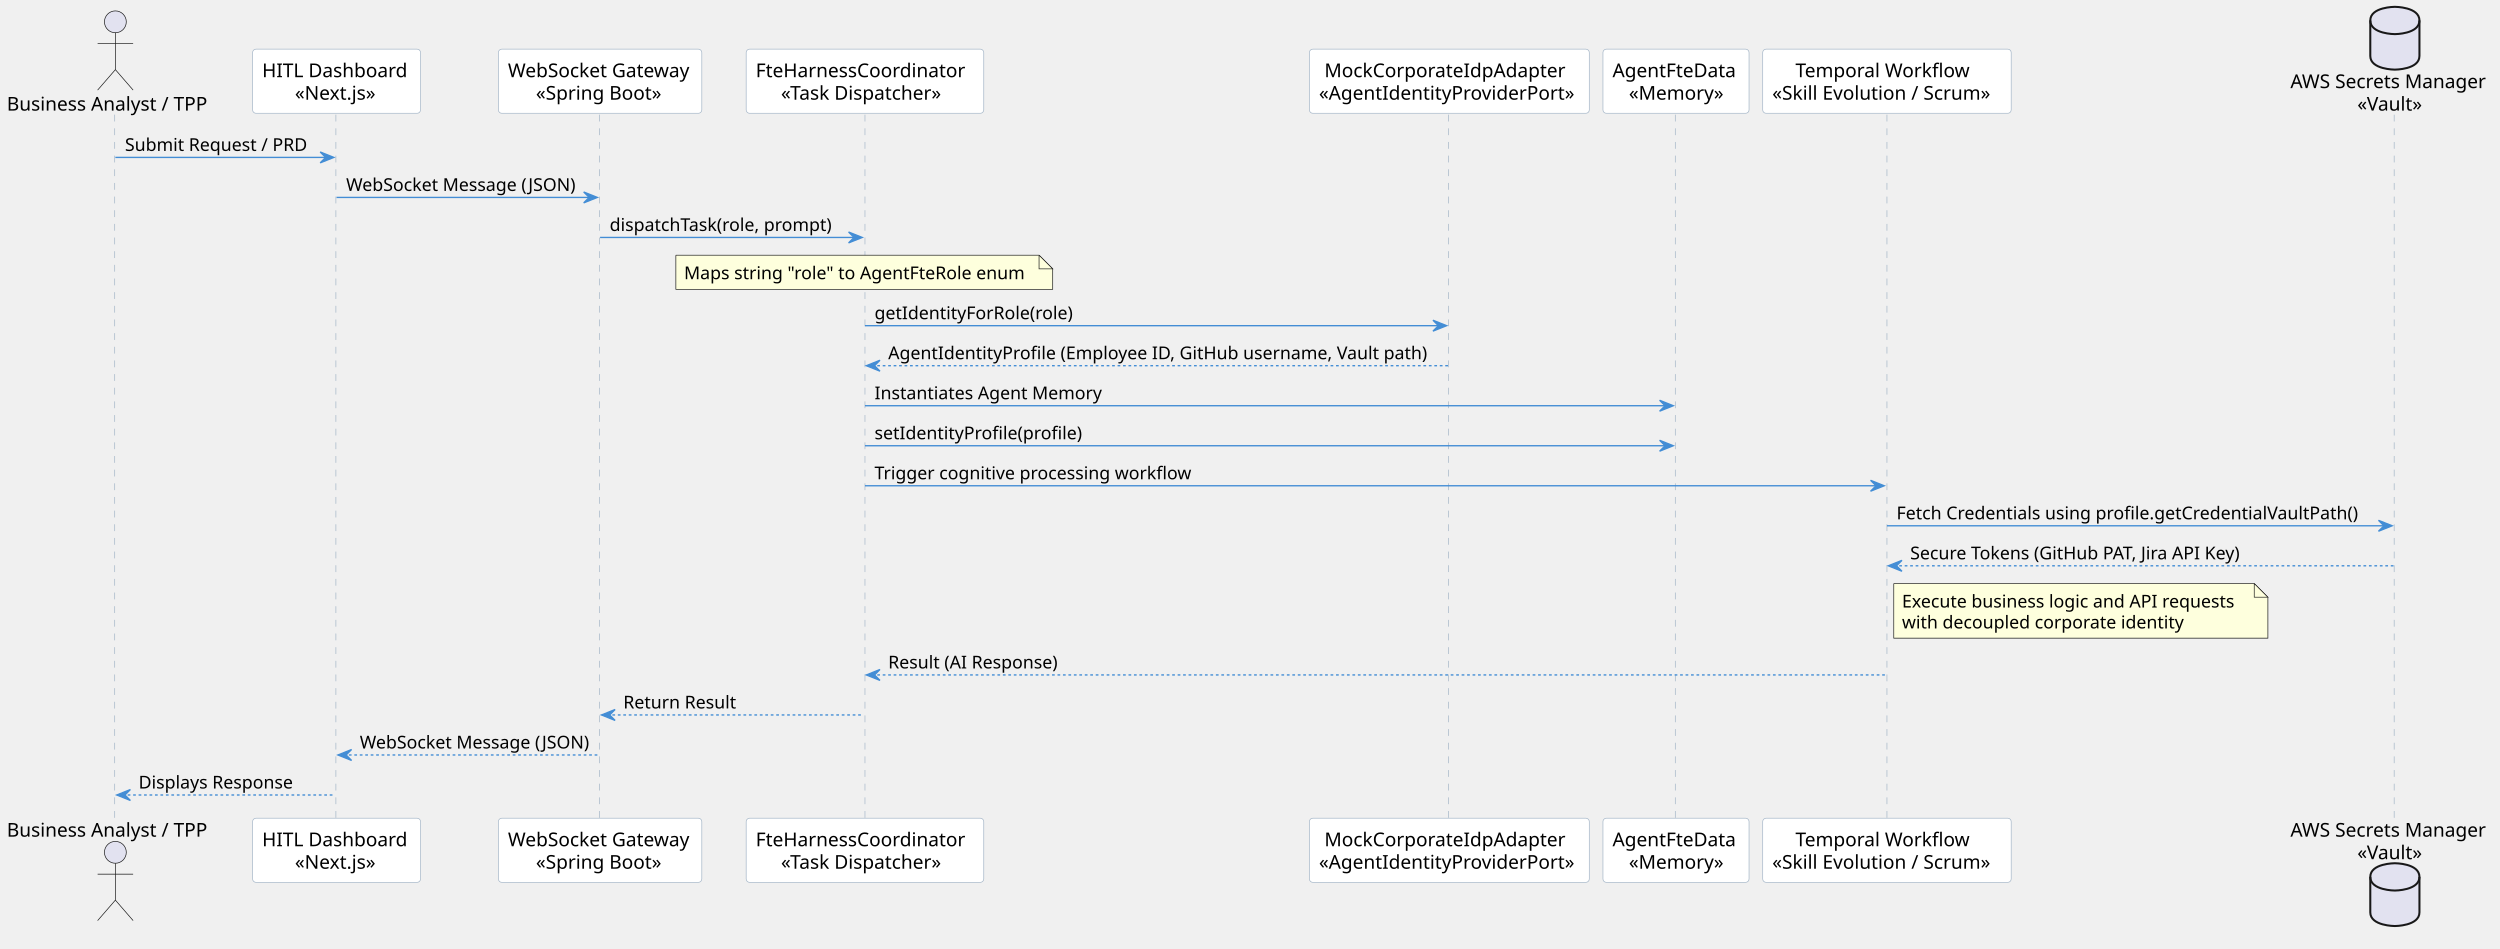
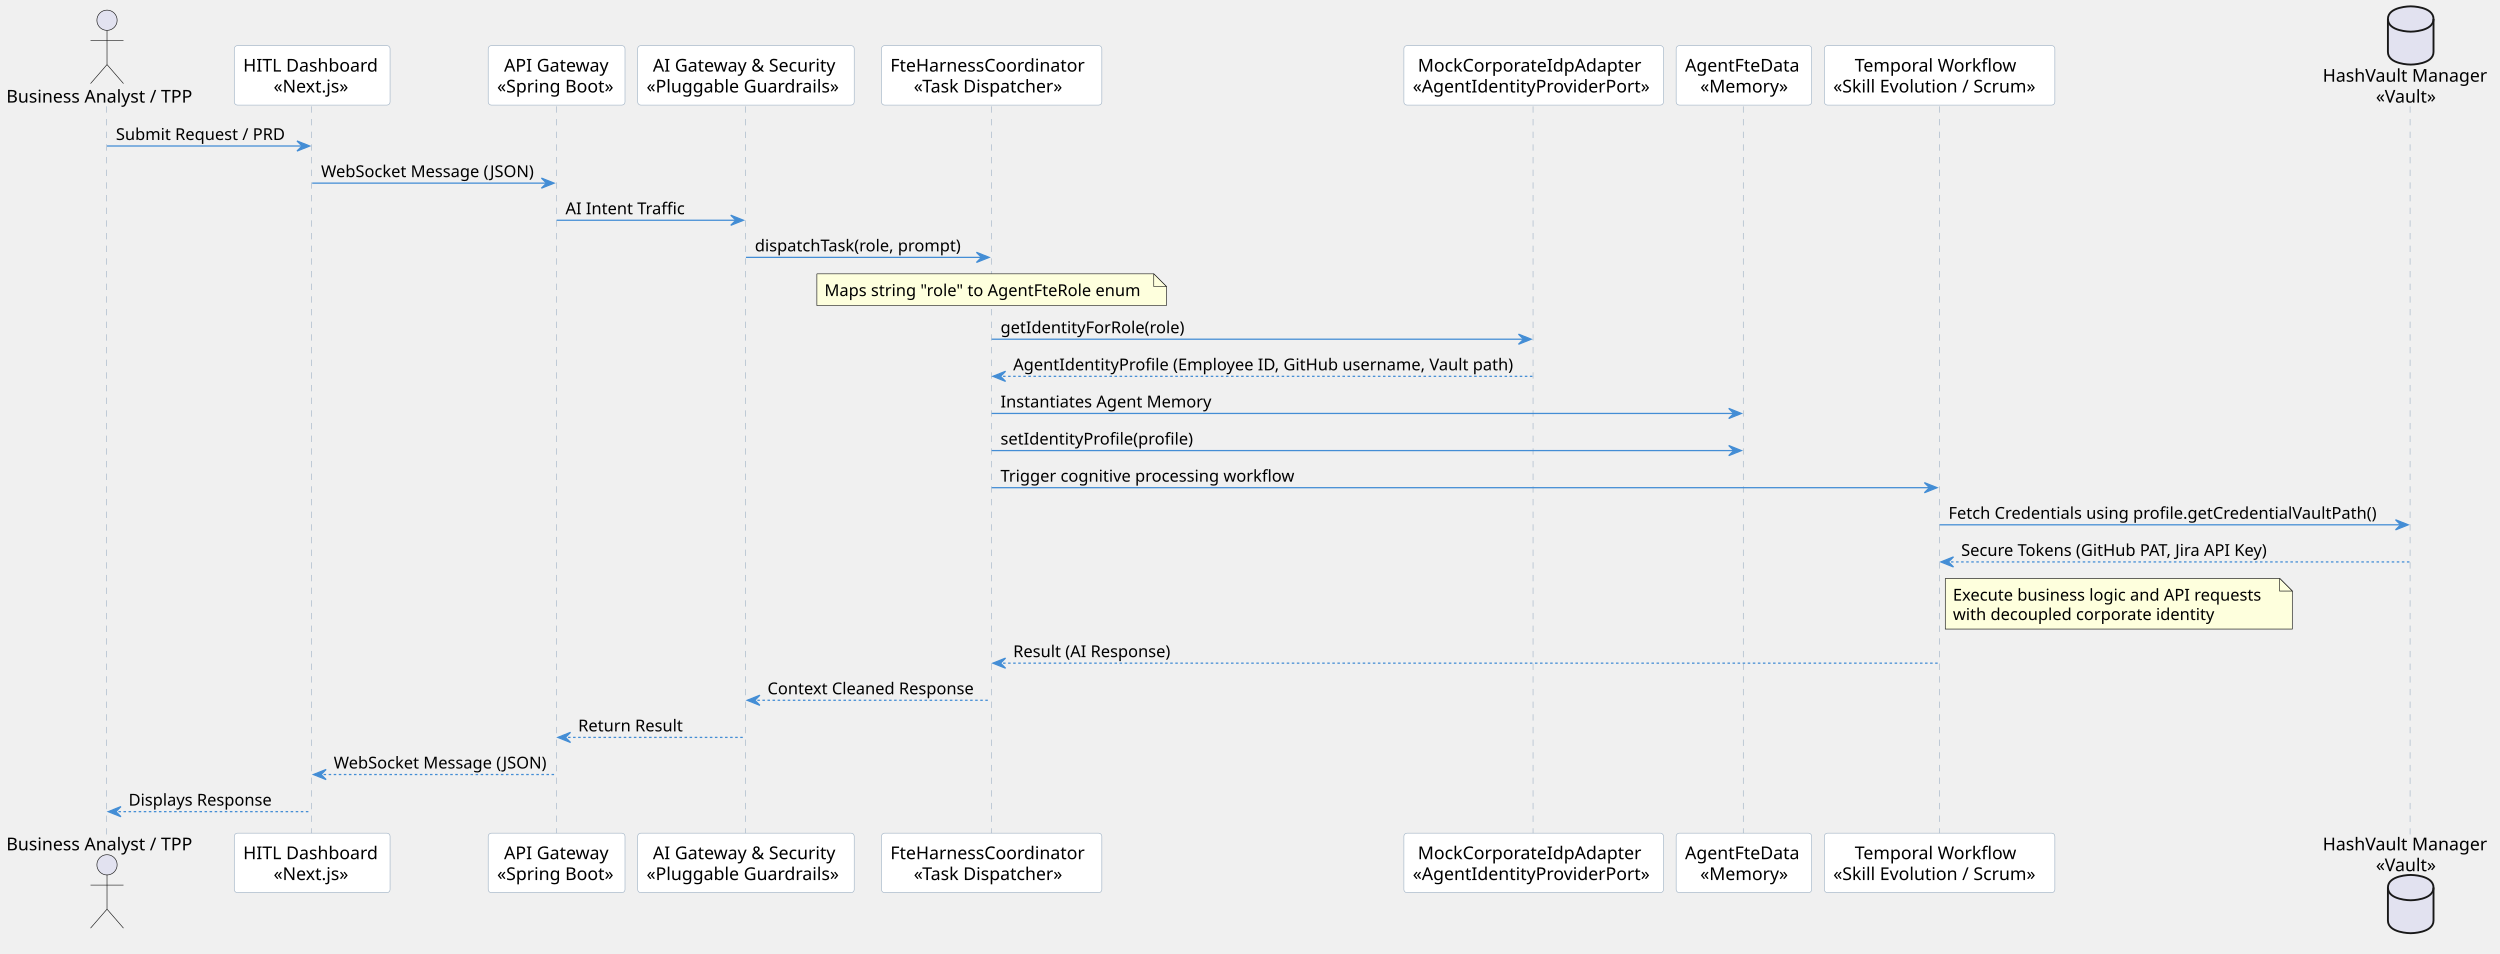
- <svg xmlns="http://www.w3.org/2000/svg" contentStyleType="text/css" height="695px" preserveAspectRatio="none" style="width:1831px;height:695px;background:#FFFFFF;" version="1.1" viewBox="0 0 1831 695" width="1831px" zoomAndPan="magnify">
+ <svg xmlns="http://www.w3.org/2000/svg" contentStyleType="text/css" height="753px" preserveAspectRatio="none" style="width:1974px;height:753px;background:#FFFFFF;" version="1.1" viewBox="0 0 1974 753" width="1974px" zoomAndPan="magnify">
  <defs />
  <g>
-     <line style="stroke:#A2B4C6;stroke-width:0.5;stroke-dasharray:5.0,5.0;" x1="84" x2="84" y1="83.977" y2="600.256" />
-     <line style="stroke:#A2B4C6;stroke-width:0.5;stroke-dasharray:5.0,5.0;" x1="246" x2="246" y1="83.977" y2="600.256" />
-     <line style="stroke:#A2B4C6;stroke-width:0.5;stroke-dasharray:5.0,5.0;" x1="439" x2="439" y1="83.977" y2="600.256" />
-     <line style="stroke:#A2B4C6;stroke-width:0.5;stroke-dasharray:5.0,5.0;" x1="633.5" x2="633.5" y1="83.977" y2="600.256" />
-     <line style="stroke:#A2B4C6;stroke-width:0.5;stroke-dasharray:5.0,5.0;" x1="1061" x2="1061" y1="83.977" y2="600.256" />
-     <line style="stroke:#A2B4C6;stroke-width:0.5;stroke-dasharray:5.0,5.0;" x1="1227" x2="1227" y1="83.977" y2="600.256" />
-     <line style="stroke:#A2B4C6;stroke-width:0.5;stroke-dasharray:5.0,5.0;" x1="1382" x2="1382" y1="83.977" y2="600.256" />
-     <line style="stroke:#A2B4C6;stroke-width:0.5;stroke-dasharray:5.0,5.0;" x1="1753.5" x2="1753.5" y1="83.977" y2="600.256" />
+     <line style="stroke:#A2B4C6;stroke-width:0.5;stroke-dasharray:5.0,5.0;" x1="84" x2="84" y1="83.977" y2="658.877" />
+     <line style="stroke:#A2B4C6;stroke-width:0.5;stroke-dasharray:5.0,5.0;" x1="246" x2="246" y1="83.977" y2="658.877" />
+     <line style="stroke:#A2B4C6;stroke-width:0.5;stroke-dasharray:5.0,5.0;" x1="439.5" x2="439.5" y1="83.977" y2="658.877" />
+     <line style="stroke:#A2B4C6;stroke-width:0.5;stroke-dasharray:5.0,5.0;" x1="588.5" x2="588.5" y1="83.977" y2="658.877" />
+     <line style="stroke:#A2B4C6;stroke-width:0.5;stroke-dasharray:5.0,5.0;" x1="783" x2="783" y1="83.977" y2="658.877" />
+     <line style="stroke:#A2B4C6;stroke-width:0.5;stroke-dasharray:5.0,5.0;" x1="1210.5" x2="1210.5" y1="83.977" y2="658.877" />
+     <line style="stroke:#A2B4C6;stroke-width:0.5;stroke-dasharray:5.0,5.0;" x1="1376.5" x2="1376.5" y1="83.977" y2="658.877" />
+     <line style="stroke:#A2B4C6;stroke-width:0.5;stroke-dasharray:5.0,5.0;" x1="1531.5" x2="1531.5" y1="83.977" y2="658.877" />
+     <line style="stroke:#A2B4C6;stroke-width:0.5;stroke-dasharray:5.0,5.0;" x1="1903" x2="1903" y1="83.977" y2="658.877" />
    <text fill="#000000" font-family="sans-serif" font-size="14" lengthAdjust="spacing" textLength="153" x="5" y="81.023">Business Analyst / TPP</text>
    <ellipse cx="84.5" cy="15.988" fill="#E2E2F0" rx="8" ry="8" style="stroke:#181818;stroke-width:0.5;" />
    <path d="M84.5,23.988 L84.5,50.988 M71.5,31.988 L97.5,31.988 M84.5,50.988 L71.5,65.988 M84.5,50.988 L97.5,65.988 " fill="none" style="stroke:#181818;stroke-width:0.5;" />
-     <text fill="#000000" font-family="sans-serif" font-size="14" lengthAdjust="spacing" textLength="153" x="5" y="612.791">Business Analyst / TPP</text>
-     <ellipse cx="84.5" cy="624.244" fill="#E2E2F0" rx="8" ry="8" style="stroke:#181818;stroke-width:0.5;" />
-     <path d="M84.5,632.244 L84.5,659.244 M71.5,640.244 L97.5,640.244 M84.5,659.244 L71.5,674.244 M84.5,659.244 L97.5,674.244 " fill="none" style="stroke:#181818;stroke-width:0.5;" />
+     <text fill="#000000" font-family="sans-serif" font-size="14" lengthAdjust="spacing" textLength="153" x="5" y="671.412">Business Analyst / TPP</text>
+     <ellipse cx="84.5" cy="682.865" fill="#E2E2F0" rx="8" ry="8" style="stroke:#181818;stroke-width:0.5;" />
+     <path d="M84.5,690.865 L84.5,717.865 M71.5,698.865 L97.5,698.865 M84.5,717.865 L71.5,732.865 M84.5,717.865 L97.5,732.865 " fill="none" style="stroke:#181818;stroke-width:0.5;" />
    <rect fill="#FFFFFF" height="46.977" rx="2.5" ry="2.5" style="stroke:#A2B4C6;stroke-width:0.5;" width="123" x="185" y="36" />
    <text fill="#000000" font-family="sans-serif" font-size="14" lengthAdjust="spacing" textLength="109" x="192" y="56.535">HITL Dashboard</text>
    <text fill="#000000" font-family="sans-serif" font-size="14" lengthAdjust="spacing" textLength="61" x="216" y="73.023">«Next.js»</text>
-     <rect fill="#FFFFFF" height="46.977" rx="2.5" ry="2.5" style="stroke:#A2B4C6;stroke-width:0.5;" width="123" x="185" y="599.256" />
-     <text fill="#000000" font-family="sans-serif" font-size="14" lengthAdjust="spacing" textLength="109" x="192" y="619.791">HITL Dashboard</text>
-     <text fill="#000000" font-family="sans-serif" font-size="14" lengthAdjust="spacing" textLength="61" x="216" y="636.279">«Next.js»</text>
-     <rect fill="#FFFFFF" height="46.977" rx="2.5" ry="2.5" style="stroke:#A2B4C6;stroke-width:0.5;" width="149" x="365" y="36" />
-     <text fill="#000000" font-family="sans-serif" font-size="14" lengthAdjust="spacing" textLength="135" x="372" y="56.535">WebSocket Gateway</text>
+     <rect fill="#FFFFFF" height="46.977" rx="2.5" ry="2.5" style="stroke:#A2B4C6;stroke-width:0.5;" width="123" x="185" y="657.877" />
+     <text fill="#000000" font-family="sans-serif" font-size="14" lengthAdjust="spacing" textLength="109" x="192" y="678.412">HITL Dashboard</text>
+     <text fill="#000000" font-family="sans-serif" font-size="14" lengthAdjust="spacing" textLength="61" x="216" y="694.9">«Next.js»</text>
+     <rect fill="#FFFFFF" height="46.977" rx="2.5" ry="2.5" style="stroke:#A2B4C6;stroke-width:0.5;" width="108" x="385.5" y="36" />
+     <text fill="#000000" font-family="sans-serif" font-size="14" lengthAdjust="spacing" textLength="83" x="398" y="56.535">API Gateway</text>
    <text fill="#000000" font-family="sans-serif" font-size="14" lengthAdjust="spacing" textLength="94" x="392.5" y="73.023">«Spring Boot»</text>
-     <rect fill="#FFFFFF" height="46.977" rx="2.5" ry="2.5" style="stroke:#A2B4C6;stroke-width:0.5;" width="149" x="365" y="599.256" />
-     <text fill="#000000" font-family="sans-serif" font-size="14" lengthAdjust="spacing" textLength="135" x="372" y="619.791">WebSocket Gateway</text>
-     <text fill="#000000" font-family="sans-serif" font-size="14" lengthAdjust="spacing" textLength="94" x="392.5" y="636.279">«Spring Boot»</text>
-     <rect fill="#FFFFFF" height="46.977" rx="2.5" ry="2.5" style="stroke:#A2B4C6;stroke-width:0.5;" width="174" x="546.5" y="36" />
-     <text fill="#000000" font-family="sans-serif" font-size="14" lengthAdjust="spacing" textLength="160" x="553.5" y="56.535">FteHarnessCoordinator</text>
-     <text fill="#000000" font-family="sans-serif" font-size="14" lengthAdjust="spacing" textLength="123" x="572" y="73.023">«Task Dispatcher»</text>
-     <rect fill="#FFFFFF" height="46.977" rx="2.5" ry="2.5" style="stroke:#A2B4C6;stroke-width:0.5;" width="174" x="546.5" y="599.256" />
-     <text fill="#000000" font-family="sans-serif" font-size="14" lengthAdjust="spacing" textLength="160" x="553.5" y="619.791">FteHarnessCoordinator</text>
-     <text fill="#000000" font-family="sans-serif" font-size="14" lengthAdjust="spacing" textLength="123" x="572" y="636.279">«Task Dispatcher»</text>
-     <rect fill="#FFFFFF" height="46.977" rx="2.5" ry="2.5" style="stroke:#A2B4C6;stroke-width:0.5;" width="205" x="959" y="36" />
-     <text fill="#000000" font-family="sans-serif" font-size="14" lengthAdjust="spacing" textLength="183" x="970" y="56.535">MockCorporateIdpAdapter</text>
-     <text fill="#000000" font-family="sans-serif" font-size="14" lengthAdjust="spacing" textLength="191" x="966" y="73.023">«AgentIdentityProviderPort»</text>
-     <rect fill="#FFFFFF" height="46.977" rx="2.5" ry="2.5" style="stroke:#A2B4C6;stroke-width:0.5;" width="205" x="959" y="599.256" />
-     <text fill="#000000" font-family="sans-serif" font-size="14" lengthAdjust="spacing" textLength="183" x="970" y="619.791">MockCorporateIdpAdapter</text>
-     <text fill="#000000" font-family="sans-serif" font-size="14" lengthAdjust="spacing" textLength="191" x="966" y="636.279">«AgentIdentityProviderPort»</text>
-     <rect fill="#FFFFFF" height="46.977" rx="2.5" ry="2.5" style="stroke:#A2B4C6;stroke-width:0.5;" width="107" x="1174" y="36" />
-     <text fill="#000000" font-family="sans-serif" font-size="14" lengthAdjust="spacing" textLength="93" x="1181" y="56.535">AgentFteData</text>
-     <text fill="#000000" font-family="sans-serif" font-size="14" lengthAdjust="spacing" textLength="69" x="1193" y="73.023">«Memory»</text>
-     <rect fill="#FFFFFF" height="46.977" rx="2.5" ry="2.5" style="stroke:#A2B4C6;stroke-width:0.5;" width="107" x="1174" y="599.256" />
-     <text fill="#000000" font-family="sans-serif" font-size="14" lengthAdjust="spacing" textLength="93" x="1181" y="619.791">AgentFteData</text>
-     <text fill="#000000" font-family="sans-serif" font-size="14" lengthAdjust="spacing" textLength="69" x="1193" y="636.279">«Memory»</text>
-     <rect fill="#FFFFFF" height="46.977" rx="2.5" ry="2.5" style="stroke:#A2B4C6;stroke-width:0.5;" width="182" x="1291" y="36" />
-     <text fill="#000000" font-family="sans-serif" font-size="14" lengthAdjust="spacing" textLength="134" x="1315" y="56.535">Temporal Workflow</text>
-     <text fill="#000000" font-family="sans-serif" font-size="14" lengthAdjust="spacing" textLength="168" x="1298" y="73.023">«Skill Evolution / Scrum»</text>
-     <rect fill="#FFFFFF" height="46.977" rx="2.5" ry="2.5" style="stroke:#A2B4C6;stroke-width:0.5;" width="182" x="1291" y="599.256" />
-     <text fill="#000000" font-family="sans-serif" font-size="14" lengthAdjust="spacing" textLength="134" x="1315" y="619.791">Temporal Workflow</text>
-     <text fill="#000000" font-family="sans-serif" font-size="14" lengthAdjust="spacing" textLength="168" x="1298" y="636.279">«Skill Evolution / Scrum»</text>
-     <text fill="#000000" font-family="sans-serif" font-size="14" lengthAdjust="spacing" textLength="147" x="1677.5" y="64.535">AWS Secrets Manager</text>
-     <text fill="#000000" font-family="sans-serif" font-size="14" lengthAdjust="spacing" textLength="49" x="1726.5" y="81.023">«Vault»</text>
-     <path d="M1736,15 C1736,5 1754,5 1754,5 C1754,5 1772,5 1772,15 L1772,41 C1772,51 1754,51 1754,51 C1754,51 1736,51 1736,41 L1736,15 " fill="#E2E2F0" style="stroke:#181818;stroke-width:1.5;" />
-     <path d="M1736,15 C1736,25 1754,25 1754,25 C1754,25 1772,25 1772,15 " fill="none" style="stroke:#181818;stroke-width:1.5;" />
-     <text fill="#000000" font-family="sans-serif" font-size="14" lengthAdjust="spacing" textLength="147" x="1677.5" y="612.791">AWS Secrets Manager</text>
-     <text fill="#000000" font-family="sans-serif" font-size="14" lengthAdjust="spacing" textLength="49" x="1726.5" y="629.279">«Vault»</text>
-     <path d="M1736,642.232 C1736,632.232 1754,632.232 1754,632.232 C1754,632.232 1772,632.232 1772,642.232 L1772,668.232 C1772,678.232 1754,678.232 1754,678.232 C1754,678.232 1736,678.232 1736,668.232 L1736,642.232 " fill="#E2E2F0" style="stroke:#181818;stroke-width:1.5;" />
-     <path d="M1736,642.232 C1736,652.232 1754,652.232 1754,652.232 C1754,652.232 1772,652.232 1772,642.232 " fill="none" style="stroke:#181818;stroke-width:1.5;" />
+     <rect fill="#FFFFFF" height="46.977" rx="2.5" ry="2.5" style="stroke:#A2B4C6;stroke-width:0.5;" width="108" x="385.5" y="657.877" />
+     <text fill="#000000" font-family="sans-serif" font-size="14" lengthAdjust="spacing" textLength="83" x="398" y="678.412">API Gateway</text>
+     <text fill="#000000" font-family="sans-serif" font-size="14" lengthAdjust="spacing" textLength="94" x="392.5" y="694.9">«Spring Boot»</text>
+     <rect fill="#FFFFFF" height="46.977" rx="2.5" ry="2.5" style="stroke:#A2B4C6;stroke-width:0.5;" width="171" x="503.5" y="36" />
+     <text fill="#000000" font-family="sans-serif" font-size="14" lengthAdjust="spacing" textLength="147" x="515.5" y="56.535">AI Gateway &amp; Security</text>
+     <text fill="#000000" font-family="sans-serif" font-size="14" lengthAdjust="spacing" textLength="157" x="510.5" y="73.023">«Pluggable Guardrails»</text>
+     <rect fill="#FFFFFF" height="46.977" rx="2.5" ry="2.5" style="stroke:#A2B4C6;stroke-width:0.5;" width="171" x="503.5" y="657.877" />
+     <text fill="#000000" font-family="sans-serif" font-size="14" lengthAdjust="spacing" textLength="147" x="515.5" y="678.412">AI Gateway &amp; Security</text>
+     <text fill="#000000" font-family="sans-serif" font-size="14" lengthAdjust="spacing" textLength="157" x="510.5" y="694.9">«Pluggable Guardrails»</text>
+     <rect fill="#FFFFFF" height="46.977" rx="2.5" ry="2.5" style="stroke:#A2B4C6;stroke-width:0.5;" width="174" x="696" y="36" />
+     <text fill="#000000" font-family="sans-serif" font-size="14" lengthAdjust="spacing" textLength="160" x="703" y="56.535">FteHarnessCoordinator</text>
+     <text fill="#000000" font-family="sans-serif" font-size="14" lengthAdjust="spacing" textLength="123" x="721.5" y="73.023">«Task Dispatcher»</text>
+     <rect fill="#FFFFFF" height="46.977" rx="2.5" ry="2.5" style="stroke:#A2B4C6;stroke-width:0.5;" width="174" x="696" y="657.877" />
+     <text fill="#000000" font-family="sans-serif" font-size="14" lengthAdjust="spacing" textLength="160" x="703" y="678.412">FteHarnessCoordinator</text>
+     <text fill="#000000" font-family="sans-serif" font-size="14" lengthAdjust="spacing" textLength="123" x="721.5" y="694.9">«Task Dispatcher»</text>
+     <rect fill="#FFFFFF" height="46.977" rx="2.5" ry="2.5" style="stroke:#A2B4C6;stroke-width:0.5;" width="205" x="1108.5" y="36" />
+     <text fill="#000000" font-family="sans-serif" font-size="14" lengthAdjust="spacing" textLength="183" x="1119.5" y="56.535">MockCorporateIdpAdapter</text>
+     <text fill="#000000" font-family="sans-serif" font-size="14" lengthAdjust="spacing" textLength="191" x="1115.5" y="73.023">«AgentIdentityProviderPort»</text>
+     <rect fill="#FFFFFF" height="46.977" rx="2.5" ry="2.5" style="stroke:#A2B4C6;stroke-width:0.5;" width="205" x="1108.5" y="657.877" />
+     <text fill="#000000" font-family="sans-serif" font-size="14" lengthAdjust="spacing" textLength="183" x="1119.5" y="678.412">MockCorporateIdpAdapter</text>
+     <text fill="#000000" font-family="sans-serif" font-size="14" lengthAdjust="spacing" textLength="191" x="1115.5" y="694.9">«AgentIdentityProviderPort»</text>
+     <rect fill="#FFFFFF" height="46.977" rx="2.5" ry="2.5" style="stroke:#A2B4C6;stroke-width:0.5;" width="107" x="1323.5" y="36" />
+     <text fill="#000000" font-family="sans-serif" font-size="14" lengthAdjust="spacing" textLength="93" x="1330.5" y="56.535">AgentFteData</text>
+     <text fill="#000000" font-family="sans-serif" font-size="14" lengthAdjust="spacing" textLength="69" x="1342.5" y="73.023">«Memory»</text>
+     <rect fill="#FFFFFF" height="46.977" rx="2.5" ry="2.5" style="stroke:#A2B4C6;stroke-width:0.5;" width="107" x="1323.5" y="657.877" />
+     <text fill="#000000" font-family="sans-serif" font-size="14" lengthAdjust="spacing" textLength="93" x="1330.5" y="678.412">AgentFteData</text>
+     <text fill="#000000" font-family="sans-serif" font-size="14" lengthAdjust="spacing" textLength="69" x="1342.5" y="694.9">«Memory»</text>
+     <rect fill="#FFFFFF" height="46.977" rx="2.5" ry="2.5" style="stroke:#A2B4C6;stroke-width:0.5;" width="182" x="1440.5" y="36" />
+     <text fill="#000000" font-family="sans-serif" font-size="14" lengthAdjust="spacing" textLength="134" x="1464.5" y="56.535">Temporal Workflow</text>
+     <text fill="#000000" font-family="sans-serif" font-size="14" lengthAdjust="spacing" textLength="168" x="1447.5" y="73.023">«Skill Evolution / Scrum»</text>
+     <rect fill="#FFFFFF" height="46.977" rx="2.5" ry="2.5" style="stroke:#A2B4C6;stroke-width:0.5;" width="182" x="1440.5" y="657.877" />
+     <text fill="#000000" font-family="sans-serif" font-size="14" lengthAdjust="spacing" textLength="134" x="1464.5" y="678.412">Temporal Workflow</text>
+     <text fill="#000000" font-family="sans-serif" font-size="14" lengthAdjust="spacing" textLength="168" x="1447.5" y="694.9">«Skill Evolution / Scrum»</text>
+     <text fill="#000000" font-family="sans-serif" font-size="14" lengthAdjust="spacing" textLength="133" x="1834" y="64.535">HashVault Manager</text>
+     <text fill="#000000" font-family="sans-serif" font-size="14" lengthAdjust="spacing" textLength="49" x="1876" y="81.023">«Vault»</text>
+     <path d="M1885.5,15 C1885.5,5 1903.5,5 1903.5,5 C1903.5,5 1921.5,5 1921.5,15 L1921.5,41 C1921.5,51 1903.5,51 1903.5,51 C1903.5,51 1885.5,51 1885.5,41 L1885.5,15 " fill="#E2E2F0" style="stroke:#181818;stroke-width:1.5;" />
+     <path d="M1885.5,15 C1885.5,25 1903.5,25 1903.5,25 C1903.5,25 1921.5,25 1921.5,15 " fill="none" style="stroke:#181818;stroke-width:1.5;" />
+     <text fill="#000000" font-family="sans-serif" font-size="14" lengthAdjust="spacing" textLength="133" x="1834" y="671.412">HashVault Manager</text>
+     <text fill="#000000" font-family="sans-serif" font-size="14" lengthAdjust="spacing" textLength="49" x="1876" y="687.9">«Vault»</text>
+     <path d="M1885.5,700.854 C1885.5,690.854 1903.5,690.854 1903.5,690.854 C1903.5,690.854 1921.5,690.854 1921.5,700.854 L1921.5,726.854 C1921.5,736.854 1903.5,736.854 1903.5,736.854 C1903.5,736.854 1885.5,736.854 1885.5,726.854 L1885.5,700.854 " fill="#E2E2F0" style="stroke:#181818;stroke-width:1.5;" />
+     <path d="M1885.5,700.854 C1885.5,710.854 1903.5,710.854 1903.5,710.854 C1903.5,710.854 1921.5,710.854 1921.5,700.854 " fill="none" style="stroke:#181818;stroke-width:1.5;" />
    <polygon fill="#438DD5" points="234.5,111.287,244.5,115.287,234.5,119.287,238.5,115.287" style="stroke:#438DD5;stroke-width:1.0;" />
    <line style="stroke:#438DD5;stroke-width:1.0;" x1="84.5" x2="240.5" y1="115.287" y2="115.287" />
    <text fill="#000000" font-family="sans-serif" font-size="13" lengthAdjust="spacing" textLength="138" x="91.5" y="110.545">Submit Request / PRD</text>
    <polygon fill="#438DD5" points="427.5,140.598,437.5,144.598,427.5,148.598,431.5,144.598" style="stroke:#438DD5;stroke-width:1.0;" />
    <line style="stroke:#438DD5;stroke-width:1.0;" x1="246.5" x2="433.5" y1="144.598" y2="144.598" />
    <text fill="#000000" font-family="sans-serif" font-size="13" lengthAdjust="spacing" textLength="169" x="253.5" y="139.856">WebSocket Message (JSON)</text>
-     <polygon fill="#438DD5" points="621.5,169.908,631.5,173.908,621.5,177.908,625.5,173.908" style="stroke:#438DD5;stroke-width:1.0;" />
-     <line style="stroke:#438DD5;stroke-width:1.0;" x1="439.5" x2="627.5" y1="173.908" y2="173.908" />
-     <text fill="#000000" font-family="sans-serif" font-size="13" lengthAdjust="spacing" textLength="170" x="446.5" y="169.166">dispatchTask(role, prompt)</text>
-     <path d="M495,186.908 L495,211.908 L771,211.908 L771,196.908 L761,186.908 L495,186.908 " fill="#FEFFDD" style="stroke:#181818;stroke-width:0.5;" />
-     <path d="M761,186.908 L761,196.908 L771,196.908 L761,186.908 " fill="#FEFFDD" style="stroke:#181818;stroke-width:0.5;" />
-     <text fill="#000000" font-family="sans-serif" font-size="13" lengthAdjust="spacing" textLength="255" x="501" y="204.477">Maps string "role" to AgentFteRole enum</text>
-     <polygon fill="#438DD5" points="1049.5,234.529,1059.5,238.529,1049.5,242.529,1053.5,238.529" style="stroke:#438DD5;stroke-width:1.0;" />
-     <line style="stroke:#438DD5;stroke-width:1.0;" x1="633.5" x2="1055.5" y1="238.529" y2="238.529" />
-     <text fill="#000000" font-family="sans-serif" font-size="13" lengthAdjust="spacing" textLength="147" x="640.5" y="233.787">getIdentityForRole(role)</text>
-     <polygon fill="#438DD5" points="644.5,263.84,634.5,267.84,644.5,271.84,640.5,267.84" style="stroke:#438DD5;stroke-width:1.0;" />
-     <line style="stroke:#438DD5;stroke-width:1.0;stroke-dasharray:2.0,2.0;" x1="638.5" x2="1060.5" y1="267.84" y2="267.84" />
-     <text fill="#000000" font-family="sans-serif" font-size="13" lengthAdjust="spacing" textLength="404" x="650.5" y="263.098">AgentIdentityProfile (Employee ID, GitHub username, Vault path)</text>
-     <polygon fill="#438DD5" points="1215.5,293.15,1225.5,297.15,1215.5,301.15,1219.5,297.15" style="stroke:#438DD5;stroke-width:1.0;" />
-     <line style="stroke:#438DD5;stroke-width:1.0;" x1="633.5" x2="1221.5" y1="297.15" y2="297.15" />
-     <text fill="#000000" font-family="sans-serif" font-size="13" lengthAdjust="spacing" textLength="169" x="640.5" y="292.408">Instantiates Agent Memory</text>
-     <polygon fill="#438DD5" points="1215.5,322.461,1225.5,326.461,1215.5,330.461,1219.5,326.461" style="stroke:#438DD5;stroke-width:1.0;" />
-     <line style="stroke:#438DD5;stroke-width:1.0;" x1="633.5" x2="1221.5" y1="326.461" y2="326.461" />
-     <text fill="#000000" font-family="sans-serif" font-size="13" lengthAdjust="spacing" textLength="156" x="640.5" y="321.719">setIdentityProfile(profile)</text>
-     <polygon fill="#438DD5" points="1370,351.772,1380,355.772,1370,359.772,1374,355.772" style="stroke:#438DD5;stroke-width:1.0;" />
-     <line style="stroke:#438DD5;stroke-width:1.0;" x1="633.5" x2="1376" y1="355.772" y2="355.772" />
-     <text fill="#000000" font-family="sans-serif" font-size="13" lengthAdjust="spacing" textLength="242" x="640.5" y="351.029">Trigger cognitive processing workflow</text>
-     <polygon fill="#438DD5" points="1742,381.082,1752,385.082,1742,389.082,1746,385.082" style="stroke:#438DD5;stroke-width:1.0;" />
-     <line style="stroke:#438DD5;stroke-width:1.0;" x1="1382" x2="1748" y1="385.082" y2="385.082" />
-     <text fill="#000000" font-family="sans-serif" font-size="13" lengthAdjust="spacing" textLength="348" x="1389" y="380.34">Fetch Credentials using profile.getCredentialVaultPath()</text>
-     <polygon fill="#438DD5" points="1393,410.393,1383,414.393,1393,418.393,1389,414.393" style="stroke:#438DD5;stroke-width:1.0;" />
-     <line style="stroke:#438DD5;stroke-width:1.0;stroke-dasharray:2.0,2.0;" x1="1387" x2="1753" y1="414.393" y2="414.393" />
-     <text fill="#000000" font-family="sans-serif" font-size="13" lengthAdjust="spacing" textLength="253" x="1399" y="409.65">Secure Tokens (GitHub PAT, Jira API Key)</text>
-     <path d="M1387,427.393 L1387,467.393 L1661,467.393 L1661,437.393 L1651,427.393 L1387,427.393 " fill="#FEFFDD" style="stroke:#181818;stroke-width:0.5;" />
-     <path d="M1651,427.393 L1651,437.393 L1661,437.393 L1651,427.393 " fill="#FEFFDD" style="stroke:#181818;stroke-width:0.5;" />
-     <text fill="#000000" font-family="sans-serif" font-size="13" lengthAdjust="spacing" textLength="253" x="1393" y="444.961">Execute business logic and API requests</text>
-     <text fill="#000000" font-family="sans-serif" font-size="13" lengthAdjust="spacing" textLength="212" x="1393" y="460.272">with decoupled corporate identity</text>
-     <polygon fill="#438DD5" points="644.5,490.324,634.5,494.324,644.5,498.324,640.5,494.324" style="stroke:#438DD5;stroke-width:1.0;" />
-     <line style="stroke:#438DD5;stroke-width:1.0;stroke-dasharray:2.0,2.0;" x1="638.5" x2="1381" y1="494.324" y2="494.324" />
-     <text fill="#000000" font-family="sans-serif" font-size="13" lengthAdjust="spacing" textLength="128" x="650.5" y="489.582">Result (AI Response)</text>
-     <polygon fill="#438DD5" points="450.5,519.635,440.5,523.635,450.5,527.635,446.5,523.635" style="stroke:#438DD5;stroke-width:1.0;" />
-     <line style="stroke:#438DD5;stroke-width:1.0;stroke-dasharray:2.0,2.0;" x1="444.5" x2="632.5" y1="523.635" y2="523.635" />
-     <text fill="#000000" font-family="sans-serif" font-size="13" lengthAdjust="spacing" textLength="84" x="456.5" y="518.893">Return Result</text>
-     <polygon fill="#438DD5" points="257.5,548.945,247.5,552.945,257.5,556.945,253.5,552.945" style="stroke:#438DD5;stroke-width:1.0;" />
-     <line style="stroke:#438DD5;stroke-width:1.0;stroke-dasharray:2.0,2.0;" x1="251.5" x2="438.5" y1="552.945" y2="552.945" />
-     <text fill="#000000" font-family="sans-serif" font-size="13" lengthAdjust="spacing" textLength="169" x="263.5" y="548.203">WebSocket Message (JSON)</text>
-     <polygon fill="#438DD5" points="95.5,578.256,85.5,582.256,95.5,586.256,91.5,582.256" style="stroke:#438DD5;stroke-width:1.0;" />
-     <line style="stroke:#438DD5;stroke-width:1.0;stroke-dasharray:2.0,2.0;" x1="89.5" x2="245.5" y1="582.256" y2="582.256" />
-     <text fill="#000000" font-family="sans-serif" font-size="13" lengthAdjust="spacing" textLength="118" x="101.5" y="577.514">Displays Response</text>
+     <polygon fill="#438DD5" points="577,169.908,587,173.908,577,177.908,581,173.908" style="stroke:#438DD5;stroke-width:1.0;" />
+     <line style="stroke:#438DD5;stroke-width:1.0;" x1="439.5" x2="583" y1="173.908" y2="173.908" />
+     <text fill="#000000" font-family="sans-serif" font-size="13" lengthAdjust="spacing" textLength="99" x="446.5" y="169.166">AI Intent Traffic</text>
+     <polygon fill="#438DD5" points="771,199.219,781,203.219,771,207.219,775,203.219" style="stroke:#438DD5;stroke-width:1.0;" />
+     <line style="stroke:#438DD5;stroke-width:1.0;" x1="589" x2="777" y1="203.219" y2="203.219" />
+     <text fill="#000000" font-family="sans-serif" font-size="13" lengthAdjust="spacing" textLength="170" x="596" y="198.477">dispatchTask(role, prompt)</text>
+     <path d="M645,216.219 L645,241.219 L921,241.219 L921,226.219 L911,216.219 L645,216.219 " fill="#FEFFDD" style="stroke:#181818;stroke-width:0.5;" />
+     <path d="M911,216.219 L911,226.219 L921,226.219 L911,216.219 " fill="#FEFFDD" style="stroke:#181818;stroke-width:0.5;" />
+     <text fill="#000000" font-family="sans-serif" font-size="13" lengthAdjust="spacing" textLength="255" x="651" y="233.787">Maps string "role" to AgentFteRole enum</text>
+     <polygon fill="#438DD5" points="1199,263.84,1209,267.84,1199,271.84,1203,267.84" style="stroke:#438DD5;stroke-width:1.0;" />
+     <line style="stroke:#438DD5;stroke-width:1.0;" x1="783" x2="1205" y1="267.84" y2="267.84" />
+     <text fill="#000000" font-family="sans-serif" font-size="13" lengthAdjust="spacing" textLength="147" x="790" y="263.098">getIdentityForRole(role)</text>
+     <polygon fill="#438DD5" points="794,293.15,784,297.15,794,301.15,790,297.15" style="stroke:#438DD5;stroke-width:1.0;" />
+     <line style="stroke:#438DD5;stroke-width:1.0;stroke-dasharray:2.0,2.0;" x1="788" x2="1210" y1="297.15" y2="297.15" />
+     <text fill="#000000" font-family="sans-serif" font-size="13" lengthAdjust="spacing" textLength="404" x="800" y="292.408">AgentIdentityProfile (Employee ID, GitHub username, Vault path)</text>
+     <polygon fill="#438DD5" points="1365,322.461,1375,326.461,1365,330.461,1369,326.461" style="stroke:#438DD5;stroke-width:1.0;" />
+     <line style="stroke:#438DD5;stroke-width:1.0;" x1="783" x2="1371" y1="326.461" y2="326.461" />
+     <text fill="#000000" font-family="sans-serif" font-size="13" lengthAdjust="spacing" textLength="169" x="790" y="321.719">Instantiates Agent Memory</text>
+     <polygon fill="#438DD5" points="1365,351.772,1375,355.772,1365,359.772,1369,355.772" style="stroke:#438DD5;stroke-width:1.0;" />
+     <line style="stroke:#438DD5;stroke-width:1.0;" x1="783" x2="1371" y1="355.772" y2="355.772" />
+     <text fill="#000000" font-family="sans-serif" font-size="13" lengthAdjust="spacing" textLength="156" x="790" y="351.029">setIdentityProfile(profile)</text>
+     <polygon fill="#438DD5" points="1519.5,381.082,1529.5,385.082,1519.5,389.082,1523.5,385.082" style="stroke:#438DD5;stroke-width:1.0;" />
+     <line style="stroke:#438DD5;stroke-width:1.0;" x1="783" x2="1525.5" y1="385.082" y2="385.082" />
+     <text fill="#000000" font-family="sans-serif" font-size="13" lengthAdjust="spacing" textLength="242" x="790" y="380.34">Trigger cognitive processing workflow</text>
+     <polygon fill="#438DD5" points="1891.5,410.393,1901.5,414.393,1891.5,418.393,1895.5,414.393" style="stroke:#438DD5;stroke-width:1.0;" />
+     <line style="stroke:#438DD5;stroke-width:1.0;" x1="1531.5" x2="1897.5" y1="414.393" y2="414.393" />
+     <text fill="#000000" font-family="sans-serif" font-size="13" lengthAdjust="spacing" textLength="348" x="1538.5" y="409.65">Fetch Credentials using profile.getCredentialVaultPath()</text>
+     <polygon fill="#438DD5" points="1542.5,439.703,1532.5,443.703,1542.5,447.703,1538.5,443.703" style="stroke:#438DD5;stroke-width:1.0;" />
+     <line style="stroke:#438DD5;stroke-width:1.0;stroke-dasharray:2.0,2.0;" x1="1536.5" x2="1902.5" y1="443.703" y2="443.703" />
+     <text fill="#000000" font-family="sans-serif" font-size="13" lengthAdjust="spacing" textLength="253" x="1548.5" y="438.961">Secure Tokens (GitHub PAT, Jira API Key)</text>
+     <path d="M1536,456.703 L1536,496.703 L1810,496.703 L1810,466.703 L1800,456.703 L1536,456.703 " fill="#FEFFDD" style="stroke:#181818;stroke-width:0.5;" />
+     <path d="M1800,456.703 L1800,466.703 L1810,466.703 L1800,456.703 " fill="#FEFFDD" style="stroke:#181818;stroke-width:0.5;" />
+     <text fill="#000000" font-family="sans-serif" font-size="13" lengthAdjust="spacing" textLength="253" x="1542" y="474.272">Execute business logic and API requests</text>
+     <text fill="#000000" font-family="sans-serif" font-size="13" lengthAdjust="spacing" textLength="212" x="1542" y="489.582">with decoupled corporate identity</text>
+     <polygon fill="#438DD5" points="794,519.635,784,523.635,794,527.635,790,523.635" style="stroke:#438DD5;stroke-width:1.0;" />
+     <line style="stroke:#438DD5;stroke-width:1.0;stroke-dasharray:2.0,2.0;" x1="788" x2="1530.5" y1="523.635" y2="523.635" />
+     <text fill="#000000" font-family="sans-serif" font-size="13" lengthAdjust="spacing" textLength="128" x="800" y="518.893">Result (AI Response)</text>
+     <polygon fill="#438DD5" points="600,548.945,590,552.945,600,556.945,596,552.945" style="stroke:#438DD5;stroke-width:1.0;" />
+     <line style="stroke:#438DD5;stroke-width:1.0;stroke-dasharray:2.0,2.0;" x1="594" x2="782" y1="552.945" y2="552.945" />
+     <text fill="#000000" font-family="sans-serif" font-size="13" lengthAdjust="spacing" textLength="168" x="606" y="548.203">Context Cleaned Response</text>
+     <polygon fill="#438DD5" points="450.5,578.256,440.5,582.256,450.5,586.256,446.5,582.256" style="stroke:#438DD5;stroke-width:1.0;" />
+     <line style="stroke:#438DD5;stroke-width:1.0;stroke-dasharray:2.0,2.0;" x1="444.5" x2="588" y1="582.256" y2="582.256" />
+     <text fill="#000000" font-family="sans-serif" font-size="13" lengthAdjust="spacing" textLength="84" x="456.5" y="577.514">Return Result</text>
+     <polygon fill="#438DD5" points="257.5,607.566,247.5,611.566,257.5,615.566,253.5,611.566" style="stroke:#438DD5;stroke-width:1.0;" />
+     <line style="stroke:#438DD5;stroke-width:1.0;stroke-dasharray:2.0,2.0;" x1="251.5" x2="438.5" y1="611.566" y2="611.566" />
+     <text fill="#000000" font-family="sans-serif" font-size="13" lengthAdjust="spacing" textLength="169" x="263.5" y="606.824">WebSocket Message (JSON)</text>
+     <polygon fill="#438DD5" points="95.5,636.877,85.5,640.877,95.5,644.877,91.5,640.877" style="stroke:#438DD5;stroke-width:1.0;" />
+     <line style="stroke:#438DD5;stroke-width:1.0;stroke-dasharray:2.0,2.0;" x1="89.5" x2="245.5" y1="640.877" y2="640.877" />
+     <text fill="#000000" font-family="sans-serif" font-size="13" lengthAdjust="spacing" textLength="118" x="101.5" y="636.135">Displays Response</text>
  </g>
</svg>
